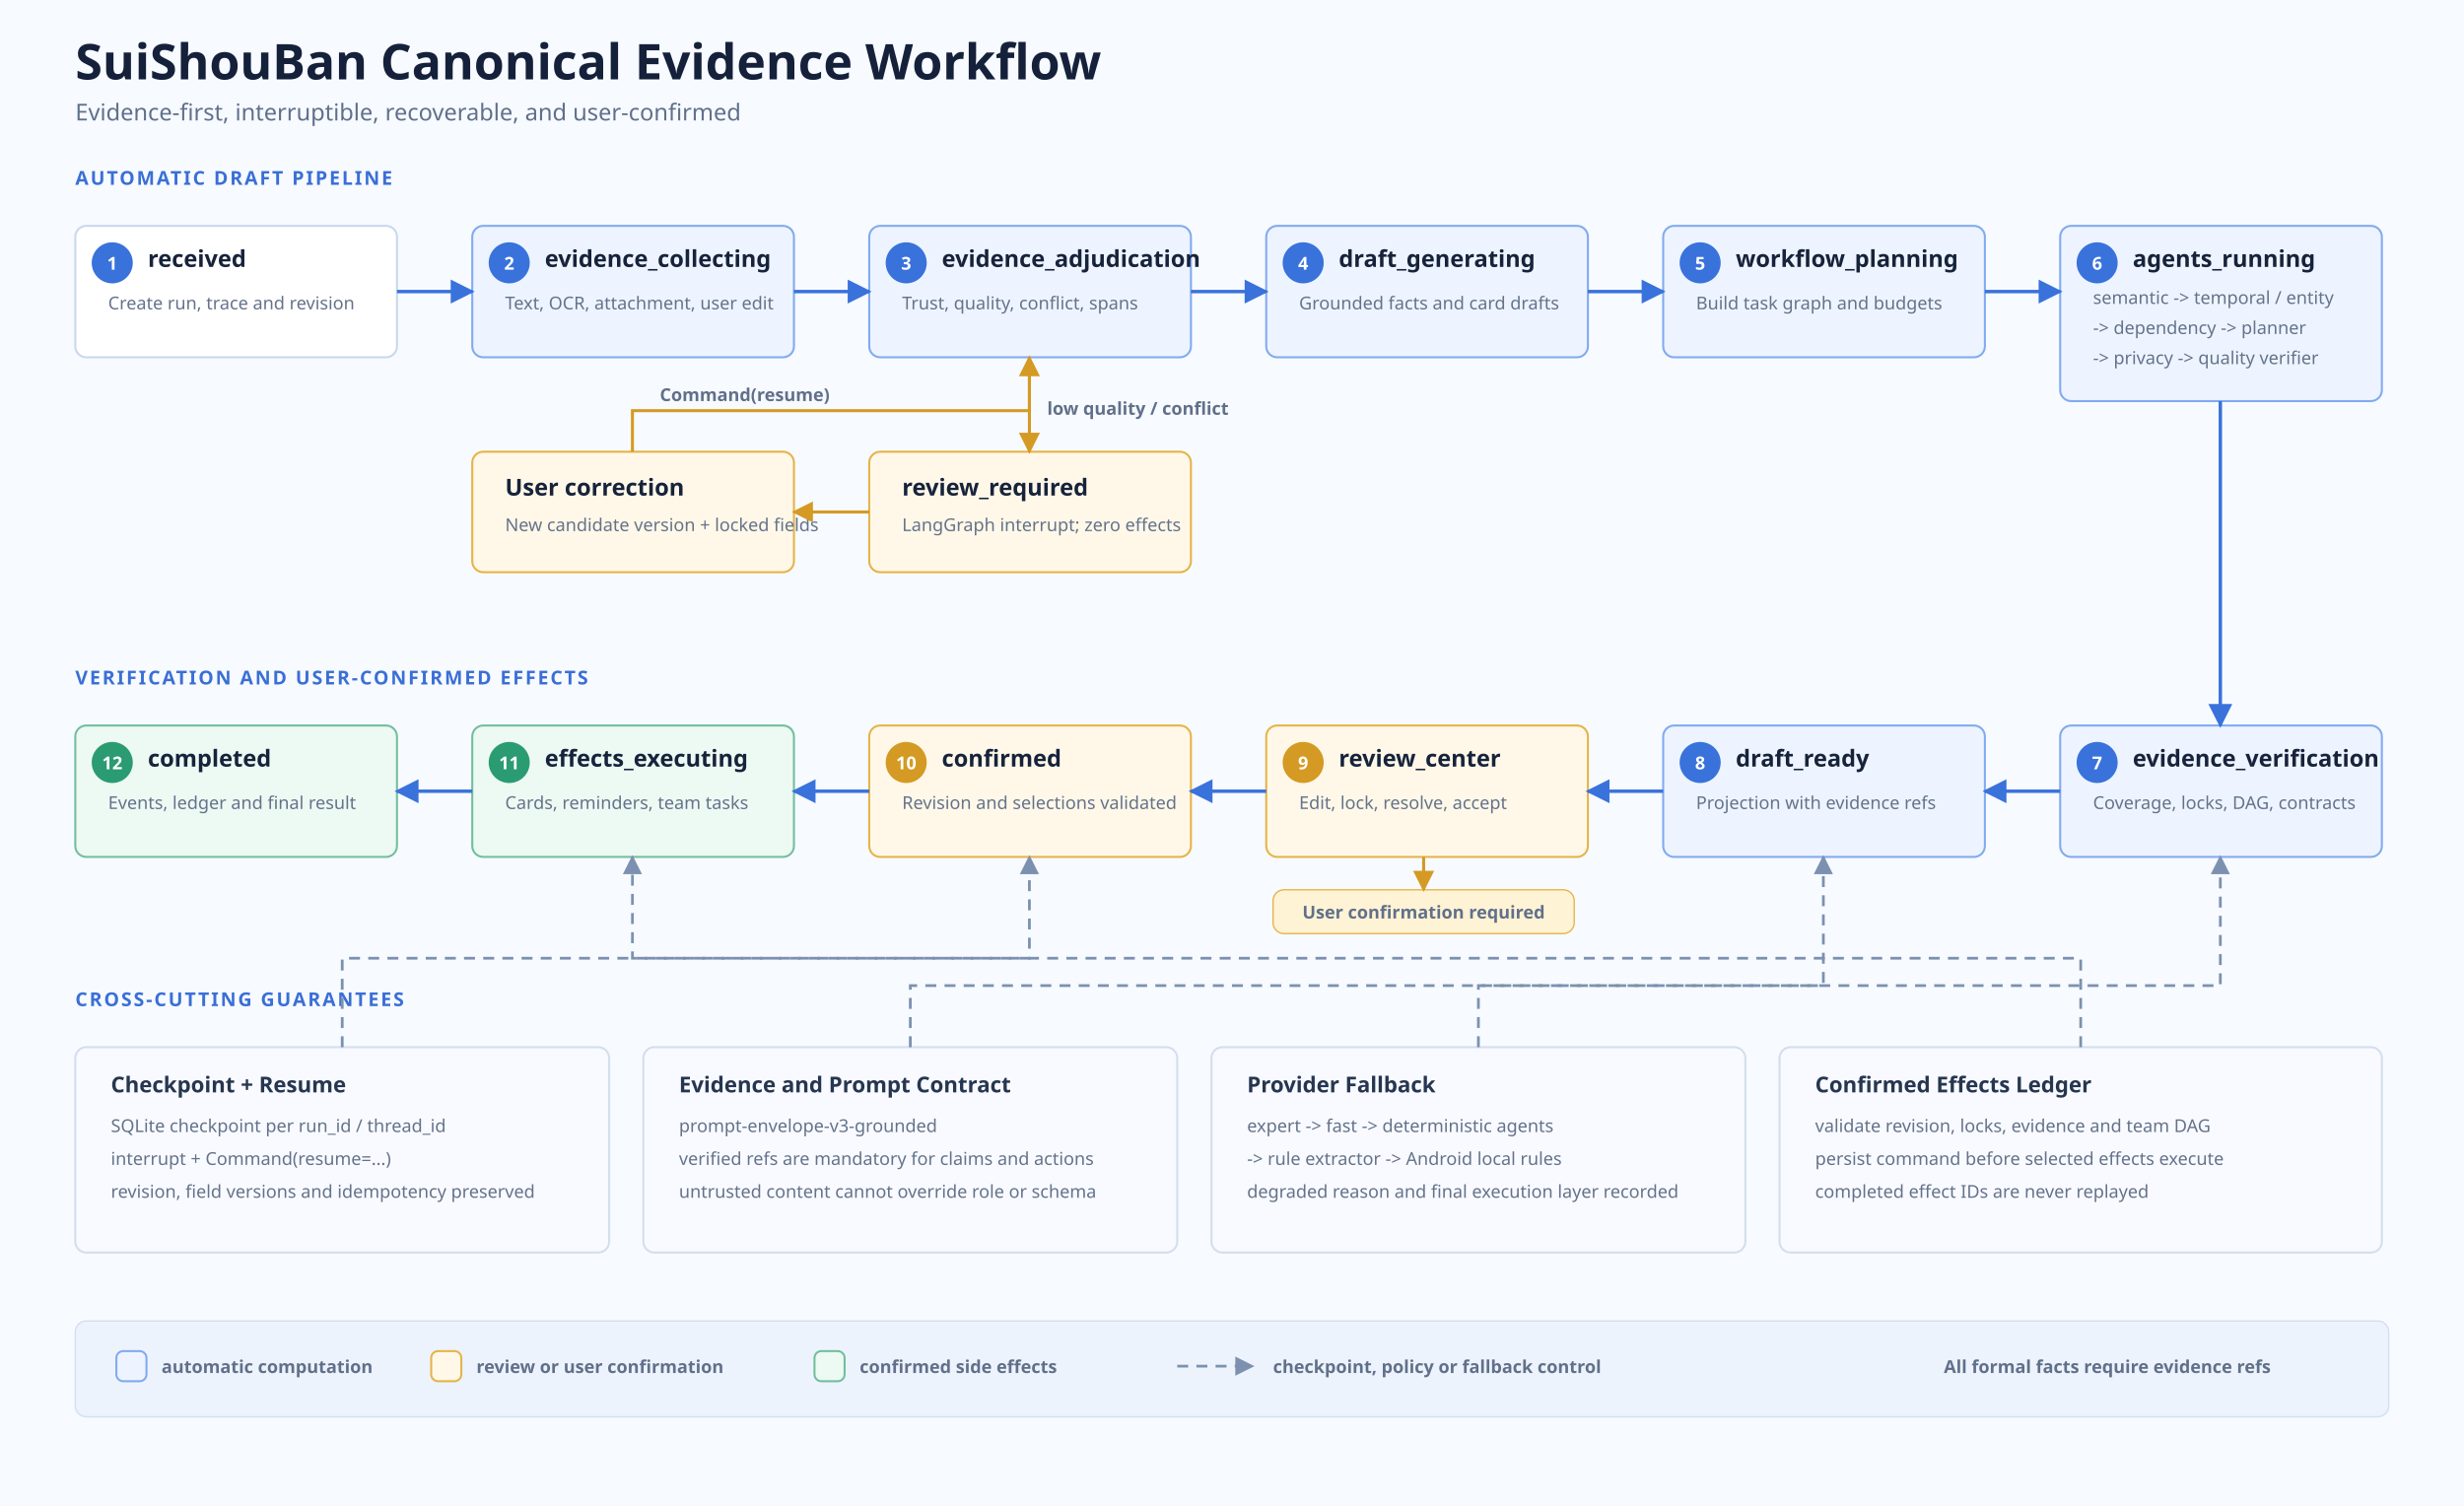
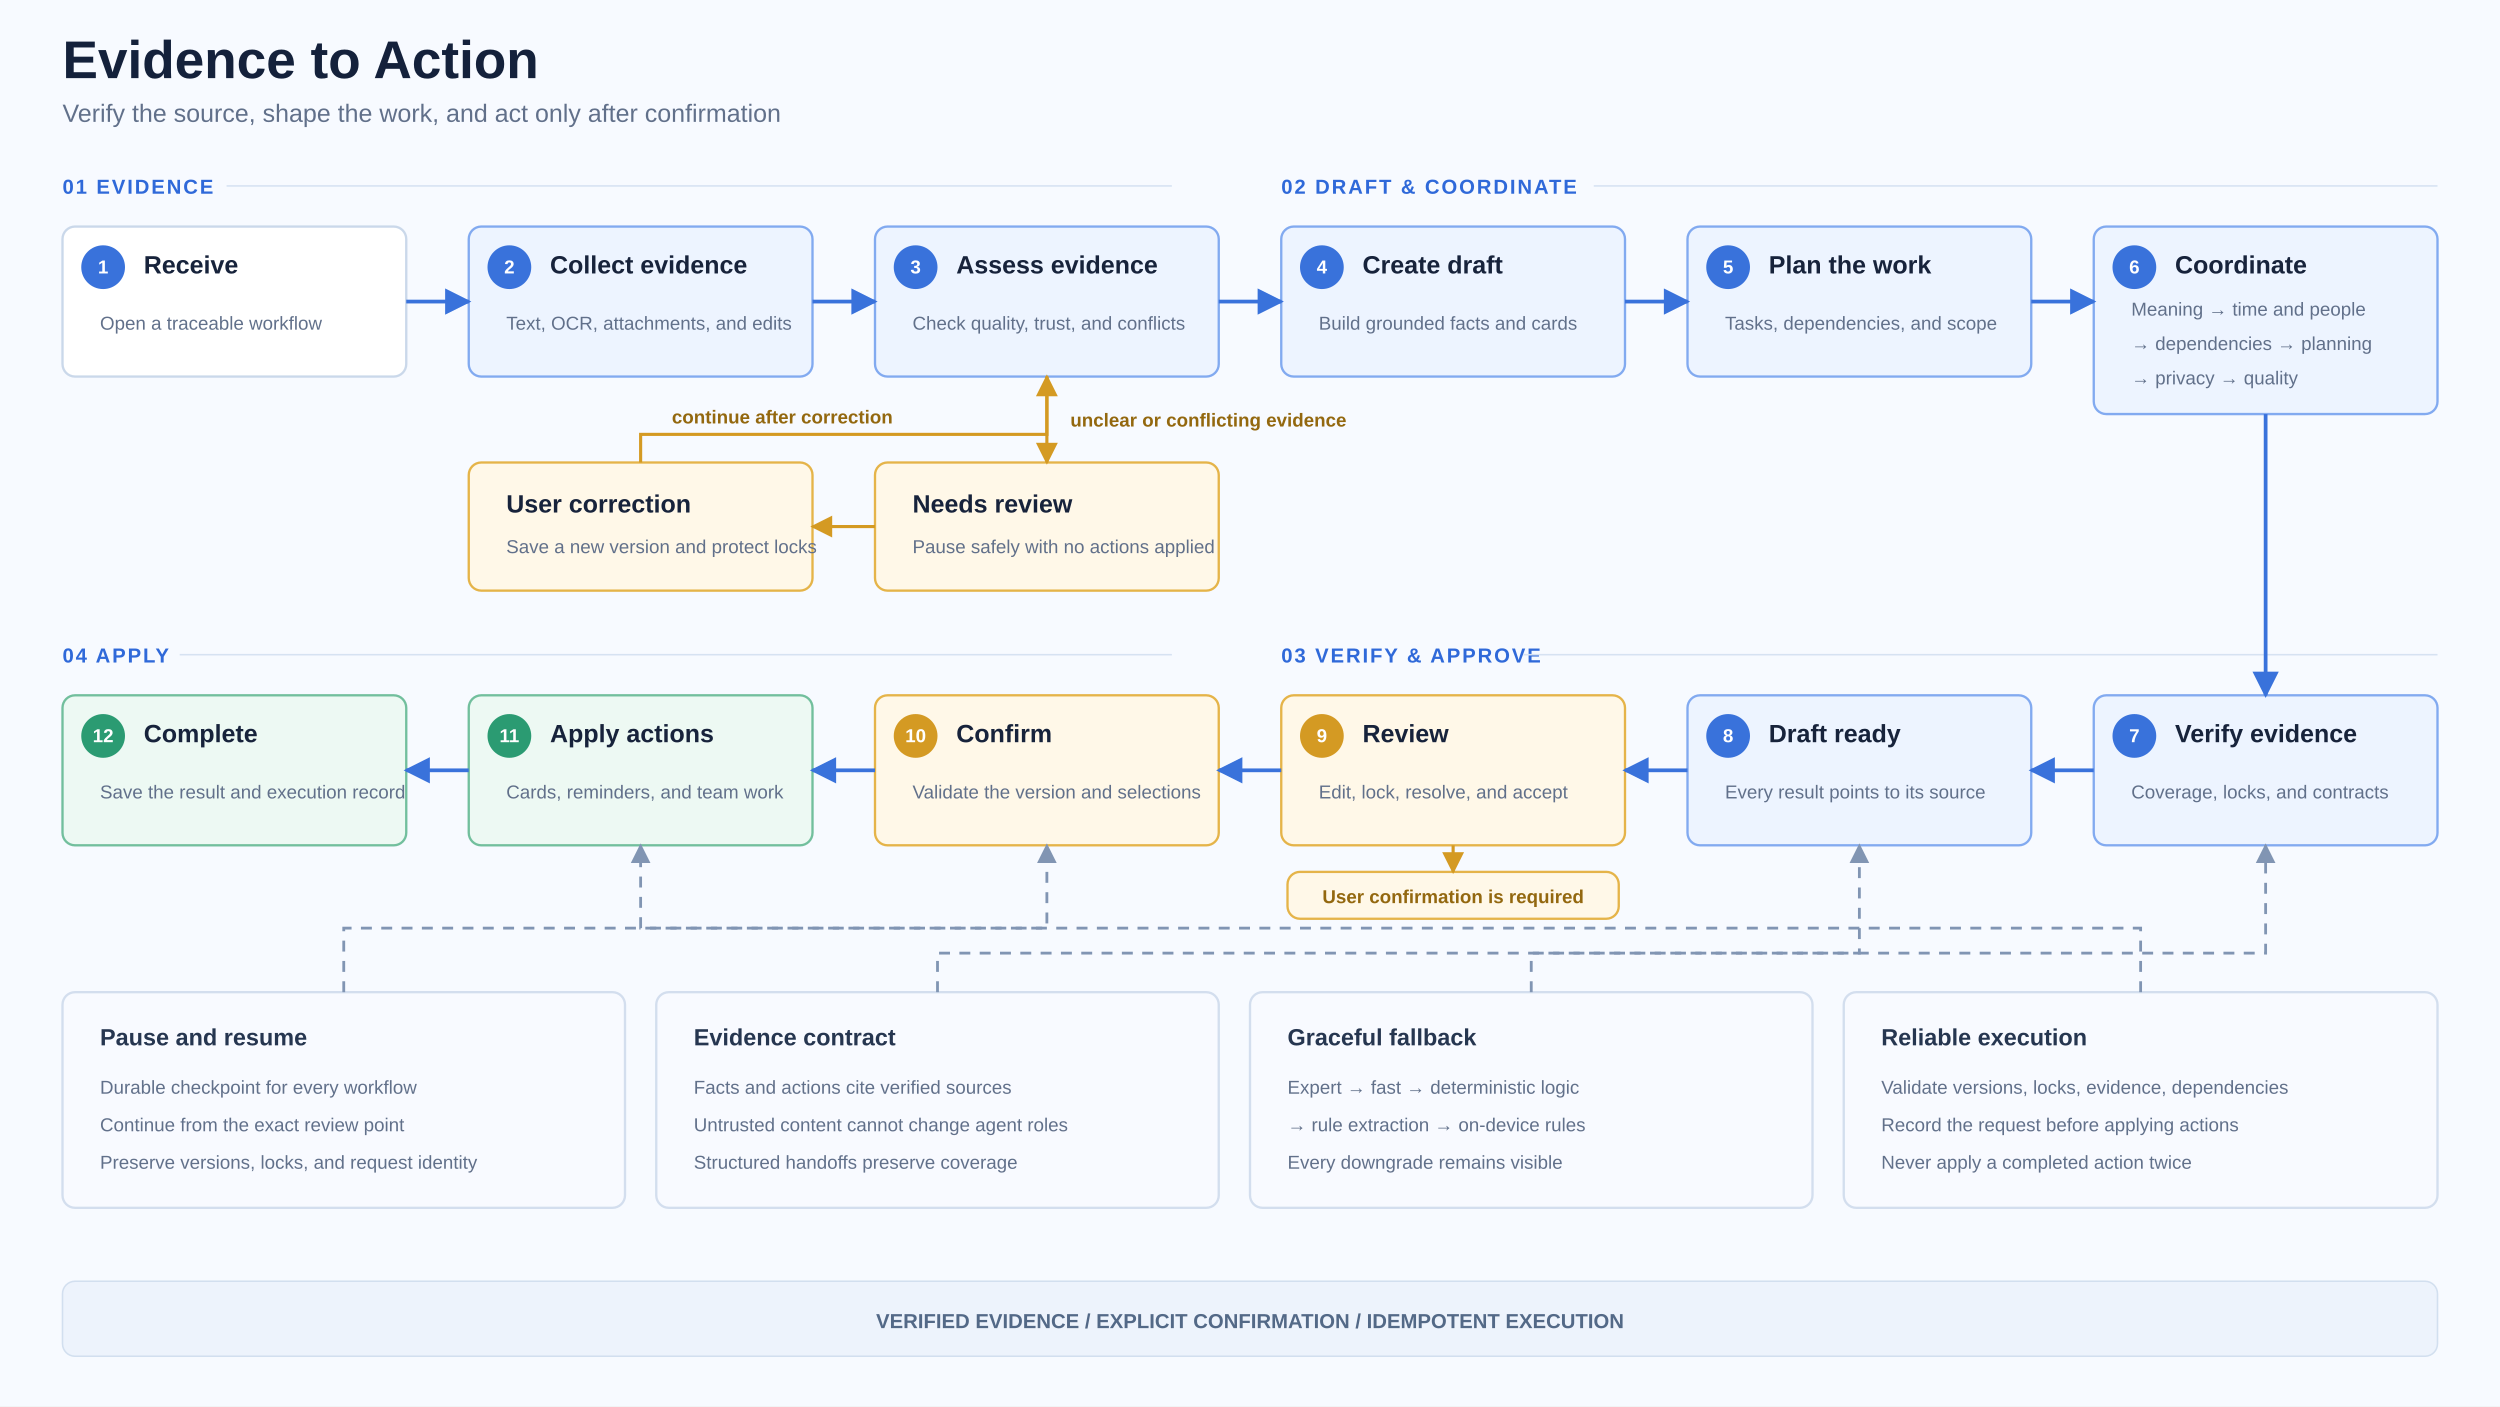
- <svg xmlns="http://www.w3.org/2000/svg" width="1800" height="1100" viewBox="0 0 1800 1100" role="img" aria-labelledby="title desc">
+ <svg xmlns="http://www.w3.org/2000/svg" width="1600" height="900" viewBox="0 0 1600 900" role="img" aria-labelledby="title desc">
  <defs>
    <style>
-       .title { font: 700 36px "Segoe UI", "Microsoft YaHei", sans-serif; fill: #15213a; }
-       .subtitle { font: 400 17px "Segoe UI", "Microsoft YaHei", sans-serif; fill: #60708b; }
-       .section { font: 700 14px "Segoe UI", "Microsoft YaHei", sans-serif; letter-spacing: 1.4px; fill: #3a6fd6; }
-       .node-title { font: 700 17px "Segoe UI", "Microsoft YaHei", sans-serif; fill: #17233b; }
-       .node-copy { font: 400 13px "Segoe UI", "Microsoft YaHei", sans-serif; fill: #64728a; }
-       .step { font: 700 13px "Segoe UI", "Microsoft YaHei", sans-serif; fill: #ffffff; }
-       .support-title { font: 700 16px "Segoe UI", "Microsoft YaHei", sans-serif; fill: #263650; }
-       .support-copy { font: 400 13px "Segoe UI", "Microsoft YaHei", sans-serif; fill: #64728a; }
-       .legend { font: 600 13px "Segoe UI", "Microsoft YaHei", sans-serif; fill: #61708a; }
-       .node { fill: #ffffff; stroke: #c9d8ed; stroke-width: 1.5; }
+       .title { font: 700 34px "Segoe UI", Arial, sans-serif; fill: #14213b; }
+       .subtitle { font: 400 16px "Segoe UI", Arial, sans-serif; fill: #61708a; }
+       .stage { font: 700 13px "Segoe UI", Arial, sans-serif; letter-spacing: 1.2px; fill: #2f69d9; }
+       .node-title { font: 700 16px "Segoe UI", Arial, sans-serif; fill: #17233b; }
+       .node-copy { font: 400 12px "Segoe UI", Arial, sans-serif; fill: #61708a; }
+       .step { font: 700 12px "Segoe UI", Arial, sans-serif; fill: #ffffff; }
+       .branch-label { font: 600 12px "Segoe UI", Arial, sans-serif; fill: #93680f; }
+       .support-title { font: 700 15px "Segoe UI", Arial, sans-serif; fill: #263650; }
+       .support-copy { font: 400 12px "Segoe UI", Arial, sans-serif; fill: #61708a; }
+       .footer { font: 600 13px "Segoe UI", Arial, sans-serif; fill: #536987; }
+       .node { fill: #ffffff; stroke: #cad8ea; stroke-width: 1.5; }
      .compute { fill: #edf4ff; stroke: #82aaf0; stroke-width: 1.5; }
      .review { fill: #fff8e8; stroke: #e5b449; stroke-width: 1.5; }
      .effect { fill: #edf9f3; stroke: #72bf9d; stroke-width: 1.5; }
      .support { fill: #f8faff; stroke: #d3deee; stroke-width: 1.5; }
-       .arrow { fill: none; stroke: #3972db; stroke-width: 2.5; marker-end: url(#arrow); }
-       .arrow-soft { fill: none; stroke: #7c91b0; stroke-width: 2; marker-end: url(#arrowSoft); }
-       .arrow-dashed { fill: none; stroke: #7c91b0; stroke-width: 2; stroke-dasharray: 8 6; marker-end: url(#arrowSoft); }
-       .branch { fill: none; stroke: #d49a23; stroke-width: 2.2; marker-end: url(#arrowAmber); }
+       .arrow { fill: none; stroke: #3972db; stroke-width: 2.4; marker-end: url(#arrow); }
+       .branch { fill: none; stroke: #d49a23; stroke-width: 2; marker-end: url(#arrowAmber); }
+       .guard { fill: none; stroke: #8195b3; stroke-width: 1.8; stroke-dasharray: 7 6; marker-end: url(#arrowSoft); }
    </style>
    <marker id="arrow" viewBox="0 0 10 10" refX="9" refY="5" markerWidth="7" markerHeight="7" orient="auto-start-reverse">
      <path d="M0 0L10 5L0 10Z" fill="#3972db" />
    </marker>
-     <marker id="arrowSoft" viewBox="0 0 10 10" refX="9" refY="5" markerWidth="7" markerHeight="7" orient="auto-start-reverse">
-       <path d="M0 0L10 5L0 10Z" fill="#7c91b0" />
-     </marker>
    <marker id="arrowAmber" viewBox="0 0 10 10" refX="9" refY="5" markerWidth="7" markerHeight="7" orient="auto-start-reverse">
      <path d="M0 0L10 5L0 10Z" fill="#d49a23" />
    </marker>
+     <marker id="arrowSoft" viewBox="0 0 10 10" refX="9" refY="5" markerWidth="7" markerHeight="7" orient="auto-start-reverse">
+       <path d="M0 0L10 5L0 10Z" fill="#8195b3" />
+     </marker>
  </defs>
-   <rect width="1800" height="1100" fill="#f7faff" />
-   <text x="55" y="58" class="title">SuiShouBan Canonical Evidence Workflow</text>
-   <text x="55" y="88" class="subtitle">Evidence-first, interruptible, recoverable, and user-confirmed</text>
-   <text x="55" y="135" class="section">AUTOMATIC DRAFT PIPELINE</text>
-   <rect x="55" y="165" width="235" height="96" rx="8" class="node" />
-   <circle cx="82" cy="192" r="15" fill="#3972db" />
-   <text x="82" y="197" text-anchor="middle" class="step">1</text>
-   <text x="108" y="195" class="node-title">received</text>
-   <text x="79" y="226" class="node-copy">Create run, trace and revision</text>
-   <rect x="345" y="165" width="235" height="96" rx="8" class="compute" />
-   <circle cx="372" cy="192" r="15" fill="#3972db" />
-   <text x="372" y="197" text-anchor="middle" class="step">2</text>
-   <text x="398" y="195" class="node-title">evidence_collecting</text>
-   <text x="369" y="226" class="node-copy">Text, OCR, attachment, user edit</text>
-   <rect x="635" y="165" width="235" height="96" rx="8" class="compute" />
-   <circle cx="662" cy="192" r="15" fill="#3972db" />
-   <text x="662" y="197" text-anchor="middle" class="step">3</text>
-   <text x="688" y="195" class="node-title">evidence_adjudication</text>
-   <text x="659" y="226" class="node-copy">Trust, quality, conflict, spans</text>
-   <rect x="925" y="165" width="235" height="96" rx="8" class="compute" />
-   <circle cx="952" cy="192" r="15" fill="#3972db" />
-   <text x="952" y="197" text-anchor="middle" class="step">4</text>
-   <text x="978" y="195" class="node-title">draft_generating</text>
-   <text x="949" y="226" class="node-copy">Grounded facts and card drafts</text>
-   <rect x="1215" y="165" width="235" height="96" rx="8" class="compute" />
-   <circle cx="1242" cy="192" r="15" fill="#3972db" />
-   <text x="1242" y="197" text-anchor="middle" class="step">5</text>
-   <text x="1268" y="195" class="node-title">workflow_planning</text>
-   <text x="1239" y="226" class="node-copy">Build task graph and budgets</text>
-   <rect x="1505" y="165" width="235" height="128" rx="8" class="compute" />
-   <circle cx="1532" cy="192" r="15" fill="#3972db" />
-   <text x="1532" y="197" text-anchor="middle" class="step">6</text>
-   <text x="1558" y="195" class="node-title">agents_running</text>
-   <text x="1529" y="222" class="node-copy">semantic -&gt; temporal / entity</text>
-   <text x="1529" y="244" class="node-copy">-&gt; dependency -&gt; planner</text>
-   <text x="1529" y="266" class="node-copy">-&gt; privacy -&gt; quality verifier</text>
-   <path d="M290 213H345" class="arrow" />
-   <path d="M580 213H635" class="arrow" />
-   <path d="M870 213H925" class="arrow" />
-   <path d="M1160 213H1215" class="arrow" />
-   <path d="M1450 213H1505" class="arrow" />
-   <rect x="635" y="330" width="235" height="88" rx="8" class="review" />
-   <text x="659" y="362" class="node-title">review_required</text>
-   <text x="659" y="388" class="node-copy">LangGraph interrupt; zero effects</text>
-   <rect x="345" y="330" width="235" height="88" rx="8" class="review" />
-   <text x="369" y="362" class="node-title">User correction</text>
-   <text x="369" y="388" class="node-copy">New candidate version + locked fields</text>
-   <path d="M752 261V330" class="branch" />
-   <text x="765" y="303" class="legend" fill="#9a6d13">low quality / conflict</text>
-   <path d="M635 374H580" class="branch" />
-   <path d="M462 330V300H752V261" class="branch" />
-   <text x="482" y="293" class="legend" fill="#9a6d13">Command(resume)</text>
-   <text x="55" y="500" class="section">VERIFICATION AND USER-CONFIRMED EFFECTS</text>
-   <rect x="1505" y="530" width="235" height="96" rx="8" class="compute" />
-   <circle cx="1532" cy="557" r="15" fill="#3972db" />
-   <text x="1532" y="562" text-anchor="middle" class="step">7</text>
-   <text x="1558" y="560" class="node-title">evidence_verification</text>
-   <text x="1529" y="591" class="node-copy">Coverage, locks, DAG, contracts</text>
-   <rect x="1215" y="530" width="235" height="96" rx="8" class="compute" />
-   <circle cx="1242" cy="557" r="15" fill="#3972db" />
-   <text x="1242" y="562" text-anchor="middle" class="step">8</text>
-   <text x="1268" y="560" class="node-title">draft_ready</text>
-   <text x="1239" y="591" class="node-copy">Projection with evidence refs</text>
-   <rect x="925" y="530" width="235" height="96" rx="8" class="review" />
-   <circle cx="952" cy="557" r="15" fill="#d49a23" />
-   <text x="952" y="562" text-anchor="middle" class="step">9</text>
-   <text x="978" y="560" class="node-title">review_center</text>
-   <text x="949" y="591" class="node-copy">Edit, lock, resolve, accept</text>
-   <rect x="635" y="530" width="235" height="96" rx="8" class="review" />
-   <circle cx="662" cy="557" r="15" fill="#d49a23" />
-   <text x="662" y="562" text-anchor="middle" class="step">10</text>
-   <text x="688" y="560" class="node-title">confirmed</text>
-   <text x="659" y="591" class="node-copy">Revision and selections validated</text>
-   <rect x="345" y="530" width="235" height="96" rx="8" class="effect" />
-   <circle cx="372" cy="557" r="15" fill="#2b9b72" />
-   <text x="372" y="562" text-anchor="middle" class="step">11</text>
-   <text x="398" y="560" class="node-title">effects_executing</text>
-   <text x="369" y="591" class="node-copy">Cards, reminders, team tasks</text>
-   <rect x="55" y="530" width="235" height="96" rx="8" class="effect" />
-   <circle cx="82" cy="557" r="15" fill="#2b9b72" />
-   <text x="82" y="562" text-anchor="middle" class="step">12</text>
-   <text x="108" y="560" class="node-title">completed</text>
-   <text x="79" y="591" class="node-copy">Events, ledger and final result</text>
-   <path d="M1622 293V530" class="arrow" />
-   <path d="M1505 578H1450" class="arrow" />
-   <path d="M1215 578H1160" class="arrow" />
-   <path d="M925 578H870" class="arrow" />
-   <path d="M635 578H580" class="arrow" />
-   <path d="M345 578H290" class="arrow" />
-   <rect x="930" y="650" width="220" height="32" rx="8" fill="#fff3d5" stroke="#e5b449" />
-   <text x="1040" y="671" text-anchor="middle" class="legend" fill="#8a6518">User confirmation required</text>
-   <path d="M1040 626V650" class="branch" />
-   <text x="55" y="735" class="section">CROSS-CUTTING GUARANTEES</text>
-   <rect x="55" y="765" width="390" height="150" rx="8" class="support" />
-   <text x="81" y="798" class="support-title">Checkpoint + Resume</text>
-   <text x="81" y="827" class="support-copy">SQLite checkpoint per run_id / thread_id</text>
-   <text x="81" y="851" class="support-copy">interrupt + Command(resume=...)</text>
-   <text x="81" y="875" class="support-copy">revision, field versions and idempotency preserved</text>
-   <rect x="470" y="765" width="390" height="150" rx="8" class="support" />
-   <text x="496" y="798" class="support-title">Evidence and Prompt Contract</text>
-   <text x="496" y="827" class="support-copy">prompt-envelope-v3-grounded</text>
-   <text x="496" y="851" class="support-copy">verified refs are mandatory for claims and actions</text>
-   <text x="496" y="875" class="support-copy">untrusted content cannot override role or schema</text>
-   <rect x="885" y="765" width="390" height="150" rx="8" class="support" />
-   <text x="911" y="798" class="support-title">Provider Fallback</text>
-   <text x="911" y="827" class="support-copy">expert -&gt; fast -&gt; deterministic agents</text>
-   <text x="911" y="851" class="support-copy">-&gt; rule extractor -&gt; Android local rules</text>
-   <text x="911" y="875" class="support-copy">degraded reason and final execution layer recorded</text>
-   <rect x="1300" y="765" width="440" height="150" rx="8" class="support" />
-   <text x="1326" y="798" class="support-title">Confirmed Effects Ledger</text>
-   <text x="1326" y="827" class="support-copy">validate revision, locks, evidence and team DAG</text>
-   <text x="1326" y="851" class="support-copy">persist command before selected effects execute</text>
-   <text x="1326" y="875" class="support-copy">completed effect IDs are never replayed</text>
-   <path d="M250 765V700H752V626" class="arrow-dashed" />
-   <path d="M665 765V720H1332V626" class="arrow-dashed" />
-   <path d="M1080 765V720H1622V626" class="arrow-dashed" />
-   <path d="M1520 765V700H462V626" class="arrow-dashed" />
-   <rect x="55" y="965" width="1690" height="70" rx="8" fill="#edf3fc" stroke="#d2dfef" />
-   <rect x="85" y="987" width="22" height="22" rx="5" class="compute" />
-   <text x="118" y="1003" class="legend">automatic computation</text>
-   <rect x="315" y="987" width="22" height="22" rx="5" class="review" />
-   <text x="348" y="1003" class="legend">review or user confirmation</text>
-   <rect x="595" y="987" width="22" height="22" rx="5" class="effect" />
-   <text x="628" y="1003" class="legend">confirmed side effects</text>
-   <line x1="860" y1="998" x2="915" y2="998" class="arrow-dashed" />
-   <text x="930" y="1003" class="legend">checkpoint, policy or fallback control</text>
-   <text x="1420" y="1003" class="legend">All formal facts require evidence refs</text>
+   <rect width="1600" height="900" fill="#f7faff" />
+   <text x="40" y="50" class="title">Evidence to Action</text>
+   <text x="40" y="78" class="subtitle">Verify the source, shape the work, and act only after confirmation</text>
+   <text x="40" y="124" class="stage">01  EVIDENCE</text>
+   <line x1="145" y1="119" x2="750" y2="119" stroke="#d6e2f2" />
+   <text x="820" y="124" class="stage">02  DRAFT &amp; COORDINATE</text>
+   <line x1="1020" y1="119" x2="1560" y2="119" stroke="#d6e2f2" />
+   <rect x="40" y="145" width="220" height="96" rx="8" class="node" />
+   <circle cx="66" cy="171" r="14" fill="#3972db" />
+   <text x="66" y="175" text-anchor="middle" class="step">1</text>
+   <text x="92" y="175" class="node-title">Receive</text>
+   <text x="64" y="211" class="node-copy">Open a traceable workflow</text>
+   <rect x="300" y="145" width="220" height="96" rx="8" class="compute" />
+   <circle cx="326" cy="171" r="14" fill="#3972db" />
+   <text x="326" y="175" text-anchor="middle" class="step">2</text>
+   <text x="352" y="175" class="node-title">Collect evidence</text>
+   <text x="324" y="211" class="node-copy">Text, OCR, attachments, and edits</text>
+   <rect x="560" y="145" width="220" height="96" rx="8" class="compute" />
+   <circle cx="586" cy="171" r="14" fill="#3972db" />
+   <text x="586" y="175" text-anchor="middle" class="step">3</text>
+   <text x="612" y="175" class="node-title">Assess evidence</text>
+   <text x="584" y="211" class="node-copy">Check quality, trust, and conflicts</text>
+   <rect x="820" y="145" width="220" height="96" rx="8" class="compute" />
+   <circle cx="846" cy="171" r="14" fill="#3972db" />
+   <text x="846" y="175" text-anchor="middle" class="step">4</text>
+   <text x="872" y="175" class="node-title">Create draft</text>
+   <text x="844" y="211" class="node-copy">Build grounded facts and cards</text>
+   <rect x="1080" y="145" width="220" height="96" rx="8" class="compute" />
+   <circle cx="1106" cy="171" r="14" fill="#3972db" />
+   <text x="1106" y="175" text-anchor="middle" class="step">5</text>
+   <text x="1132" y="175" class="node-title">Plan the work</text>
+   <text x="1104" y="211" class="node-copy">Tasks, dependencies, and scope</text>
+   <rect x="1340" y="145" width="220" height="120" rx="8" class="compute" />
+   <circle cx="1366" cy="171" r="14" fill="#3972db" />
+   <text x="1366" y="175" text-anchor="middle" class="step">6</text>
+   <text x="1392" y="175" class="node-title">Coordinate</text>
+   <text x="1364" y="202" class="node-copy">Meaning → time and people</text>
+   <text x="1364" y="224" class="node-copy">→ dependencies → planning</text>
+   <text x="1364" y="246" class="node-copy">→ privacy → quality</text>
+   <path d="M260 193H300" class="arrow" />
+   <path d="M520 193H560" class="arrow" />
+   <path d="M780 193H820" class="arrow" />
+   <path d="M1040 193H1080" class="arrow" />
+   <path d="M1300 193H1340" class="arrow" />
+   <rect x="300" y="296" width="220" height="82" rx="8" class="review" />
+   <text x="324" y="328" class="node-title">User correction</text>
+   <text x="324" y="354" class="node-copy">Save a new version and protect locks</text>
+   <rect x="560" y="296" width="220" height="82" rx="8" class="review" />
+   <text x="584" y="328" class="node-title">Needs review</text>
+   <text x="584" y="354" class="node-copy">Pause safely with no actions applied</text>
+   <path d="M670 241V296" class="branch" />
+   <text x="685" y="273" class="branch-label">unclear or conflicting evidence</text>
+   <path d="M560 337H520" class="branch" />
+   <path d="M410 296V278H670V241" class="branch" />
+   <text x="430" y="271" class="branch-label">continue after correction</text>
+   <text x="820" y="424" class="stage">03  VERIFY &amp; APPROVE</text>
+   <line x1="975" y1="419" x2="1560" y2="419" stroke="#d6e2f2" />
+   <text x="40" y="424" class="stage">04  APPLY</text>
+   <line x1="115" y1="419" x2="750" y2="419" stroke="#d6e2f2" />
+   <rect x="1340" y="445" width="220" height="96" rx="8" class="compute" />
+   <circle cx="1366" cy="471" r="14" fill="#3972db" />
+   <text x="1366" y="475" text-anchor="middle" class="step">7</text>
+   <text x="1392" y="475" class="node-title">Verify evidence</text>
+   <text x="1364" y="511" class="node-copy">Coverage, locks, and contracts</text>
+   <rect x="1080" y="445" width="220" height="96" rx="8" class="compute" />
+   <circle cx="1106" cy="471" r="14" fill="#3972db" />
+   <text x="1106" y="475" text-anchor="middle" class="step">8</text>
+   <text x="1132" y="475" class="node-title">Draft ready</text>
+   <text x="1104" y="511" class="node-copy">Every result points to its source</text>
+   <rect x="820" y="445" width="220" height="96" rx="8" class="review" />
+   <circle cx="846" cy="471" r="14" fill="#d49a23" />
+   <text x="846" y="475" text-anchor="middle" class="step">9</text>
+   <text x="872" y="475" class="node-title">Review</text>
+   <text x="844" y="511" class="node-copy">Edit, lock, resolve, and accept</text>
+   <rect x="560" y="445" width="220" height="96" rx="8" class="review" />
+   <circle cx="586" cy="471" r="14" fill="#d49a23" />
+   <text x="586" y="475" text-anchor="middle" class="step">10</text>
+   <text x="612" y="475" class="node-title">Confirm</text>
+   <text x="584" y="511" class="node-copy">Validate the version and selections</text>
+   <rect x="300" y="445" width="220" height="96" rx="8" class="effect" />
+   <circle cx="326" cy="471" r="14" fill="#2b9b72" />
+   <text x="326" y="475" text-anchor="middle" class="step">11</text>
+   <text x="352" y="475" class="node-title">Apply actions</text>
+   <text x="324" y="511" class="node-copy">Cards, reminders, and team work</text>
+   <rect x="40" y="445" width="220" height="96" rx="8" class="effect" />
+   <circle cx="66" cy="471" r="14" fill="#2b9b72" />
+   <text x="66" y="475" text-anchor="middle" class="step">12</text>
+   <text x="92" y="475" class="node-title">Complete</text>
+   <text x="64" y="511" class="node-copy">Save the result and execution record</text>
+   <path d="M1450 265V445" class="arrow" />
+   <path d="M1340 493H1300" class="arrow" />
+   <path d="M1080 493H1040" class="arrow" />
+   <path d="M820 493H780" class="arrow" />
+   <path d="M560 493H520" class="arrow" />
+   <path d="M300 493H260" class="arrow" />
+   <rect x="824" y="558" width="212" height="30" rx="8" class="review" />
+   <text x="930" y="578" text-anchor="middle" class="branch-label">User confirmation is required</text>
+   <path d="M930 541V558" class="branch" />
+   <rect x="40" y="635" width="360" height="138" rx="8" class="support" />
+   <text x="64" y="669" class="support-title">Pause and resume</text>
+   <text x="64" y="700" class="support-copy">Durable checkpoint for every workflow</text>
+   <text x="64" y="724" class="support-copy">Continue from the exact review point</text>
+   <text x="64" y="748" class="support-copy">Preserve versions, locks, and request identity</text>
+   <rect x="420" y="635" width="360" height="138" rx="8" class="support" />
+   <text x="444" y="669" class="support-title">Evidence contract</text>
+   <text x="444" y="700" class="support-copy">Facts and actions cite verified sources</text>
+   <text x="444" y="724" class="support-copy">Untrusted content cannot change agent roles</text>
+   <text x="444" y="748" class="support-copy">Structured handoffs preserve coverage</text>
+   <rect x="800" y="635" width="360" height="138" rx="8" class="support" />
+   <text x="824" y="669" class="support-title">Graceful fallback</text>
+   <text x="824" y="700" class="support-copy">Expert → fast → deterministic logic</text>
+   <text x="824" y="724" class="support-copy">→ rule extraction → on-device rules</text>
+   <text x="824" y="748" class="support-copy">Every downgrade remains visible</text>
+   <rect x="1180" y="635" width="380" height="138" rx="8" class="support" />
+   <text x="1204" y="669" class="support-title">Reliable execution</text>
+   <text x="1204" y="700" class="support-copy">Validate versions, locks, evidence, dependencies</text>
+   <text x="1204" y="724" class="support-copy">Record the request before applying actions</text>
+   <text x="1204" y="748" class="support-copy">Never apply a completed action twice</text>
+   <path d="M220 635V594H670V541" class="guard" />
+   <path d="M600 635V610H1190V541" class="guard" />
+   <path d="M980 635V610H1450V541" class="guard" />
+   <path d="M1370 635V594H410V541" class="guard" />
+   <rect x="40" y="820" width="1520" height="48" rx="8" fill="#edf3fc" stroke="#d2dfef" />
+   <text x="800" y="850" text-anchor="middle" class="footer">VERIFIED EVIDENCE  /  EXPLICIT CONFIRMATION  /  IDEMPOTENT EXECUTION</text>
</svg>
